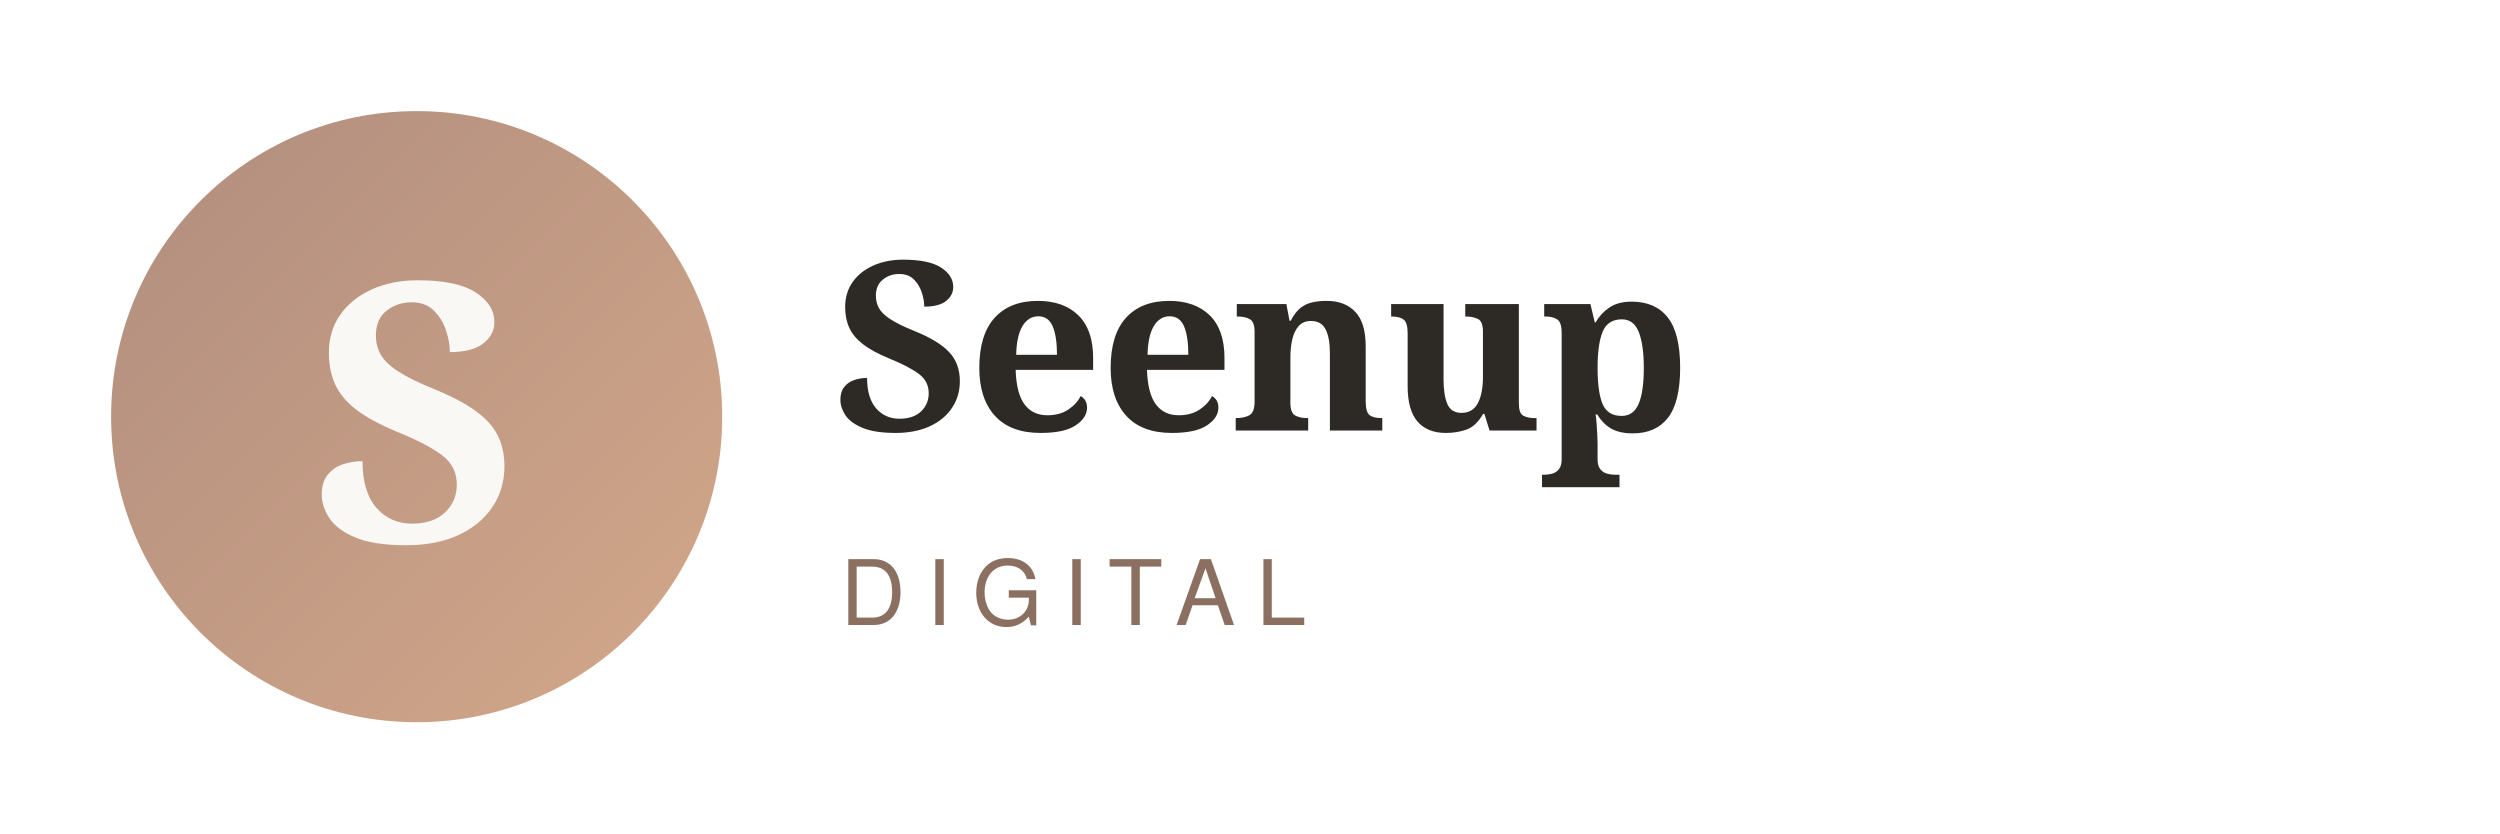
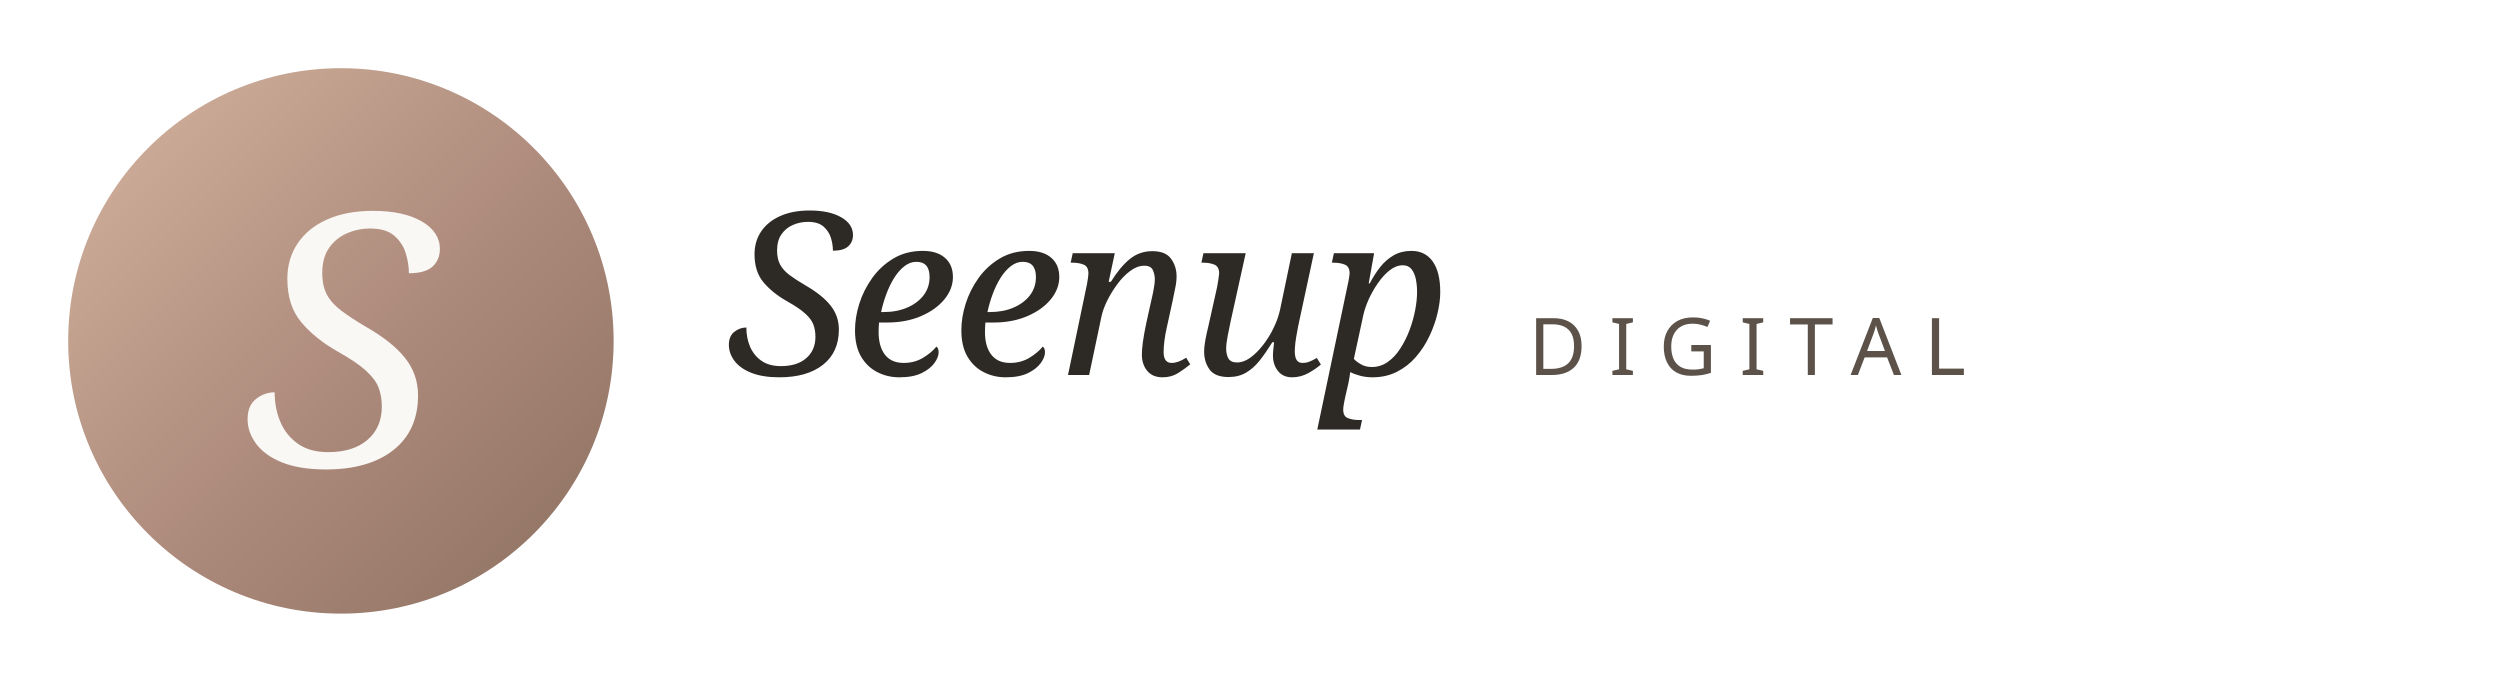
- <svg xmlns="http://www.w3.org/2000/svg" viewBox="0 0 360 120" width="360" height="120">
+ <svg xmlns="http://www.w3.org/2000/svg" viewBox="0 0 440 120" width="440" height="120">
  <defs>
-     <linearGradient id="g" x1="0" y1="0" x2="1" y2="1">
-       <stop offset="0%" stop-color="#B08D7E" />
-       <stop offset="100%" stop-color="#D4A88A" />
+     <linearGradient id="rose-sunrise" x1="0%" y1="0%" x2="100%" y2="100%">
+       <stop offset="0%" stop-color="#D4B5A0" />
+       <stop offset="50%" stop-color="#B08D7E" />
+       <stop offset="100%" stop-color="#8B6F60" />
    </linearGradient>
  </defs>
-   <circle cx="60" cy="60" r="44" fill="url(#g)" />
-   <text x="60" y="78" font-family="Georgia, serif" font-size="52" font-weight="600" text-anchor="middle" fill="#FAF8F5" letter-spacing="-1">S</text>
-   <text x="120" y="62" font-family="Georgia, serif" font-size="34" font-weight="600" fill="#2D2A26" letter-spacing="-0.5">Seenup</text>
-   <text x="121" y="90" font-family="Helvetica, Arial, sans-serif" font-size="13" font-weight="400" fill="#8B6F60" letter-spacing="3">DIGITAL</text>
+   <circle cx="60" cy="60" r="48" fill="url(#rose-sunrise)" />
+   <text x="60" y="82" font-family="Instrument Serif, Georgia, serif" font-style="italic" font-size="62" font-weight="400" text-anchor="middle" fill="#FAF8F5">S</text>
+   <text x="128" y="66" font-family="Instrument Serif, Georgia, serif" font-style="italic" font-size="40" font-weight="400" fill="#2D2A26" letter-spacing="-1">Seenup</text>
+   <text x="269" y="66" font-family="Manrope, system-ui, sans-serif" font-size="14" font-weight="500" fill="#5C5249" letter-spacing="4">DIGITAL</text>
</svg>
